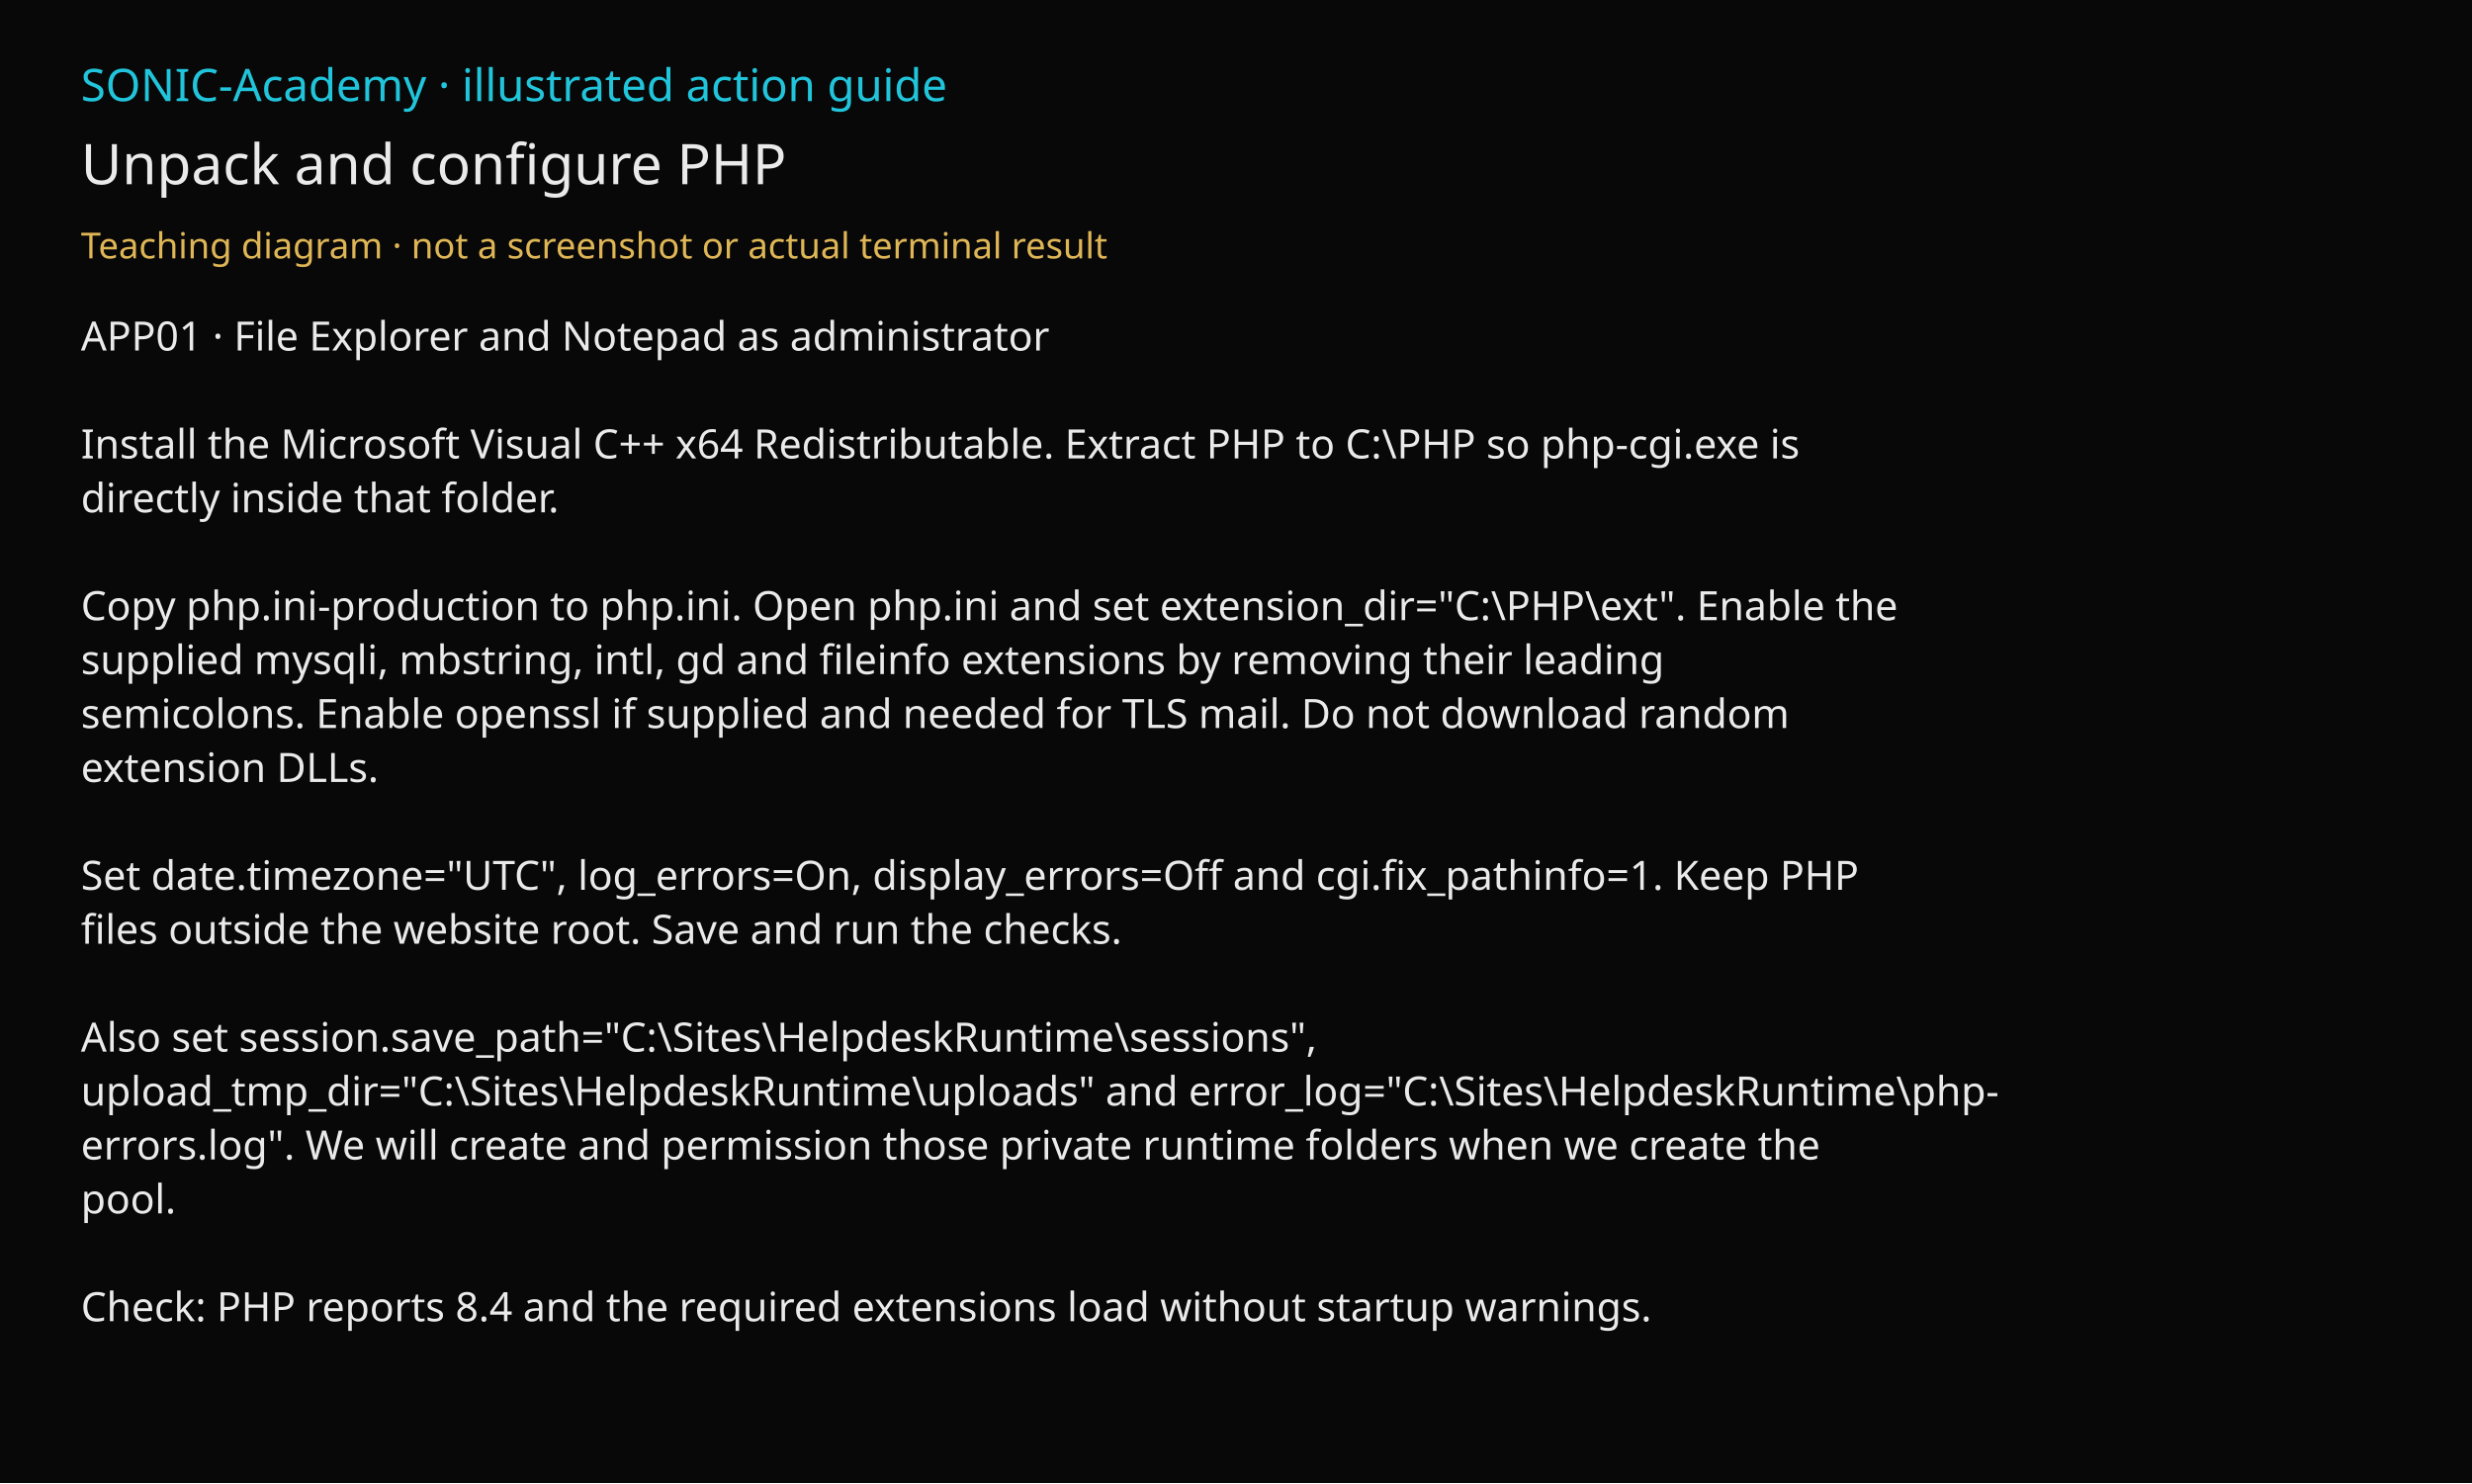
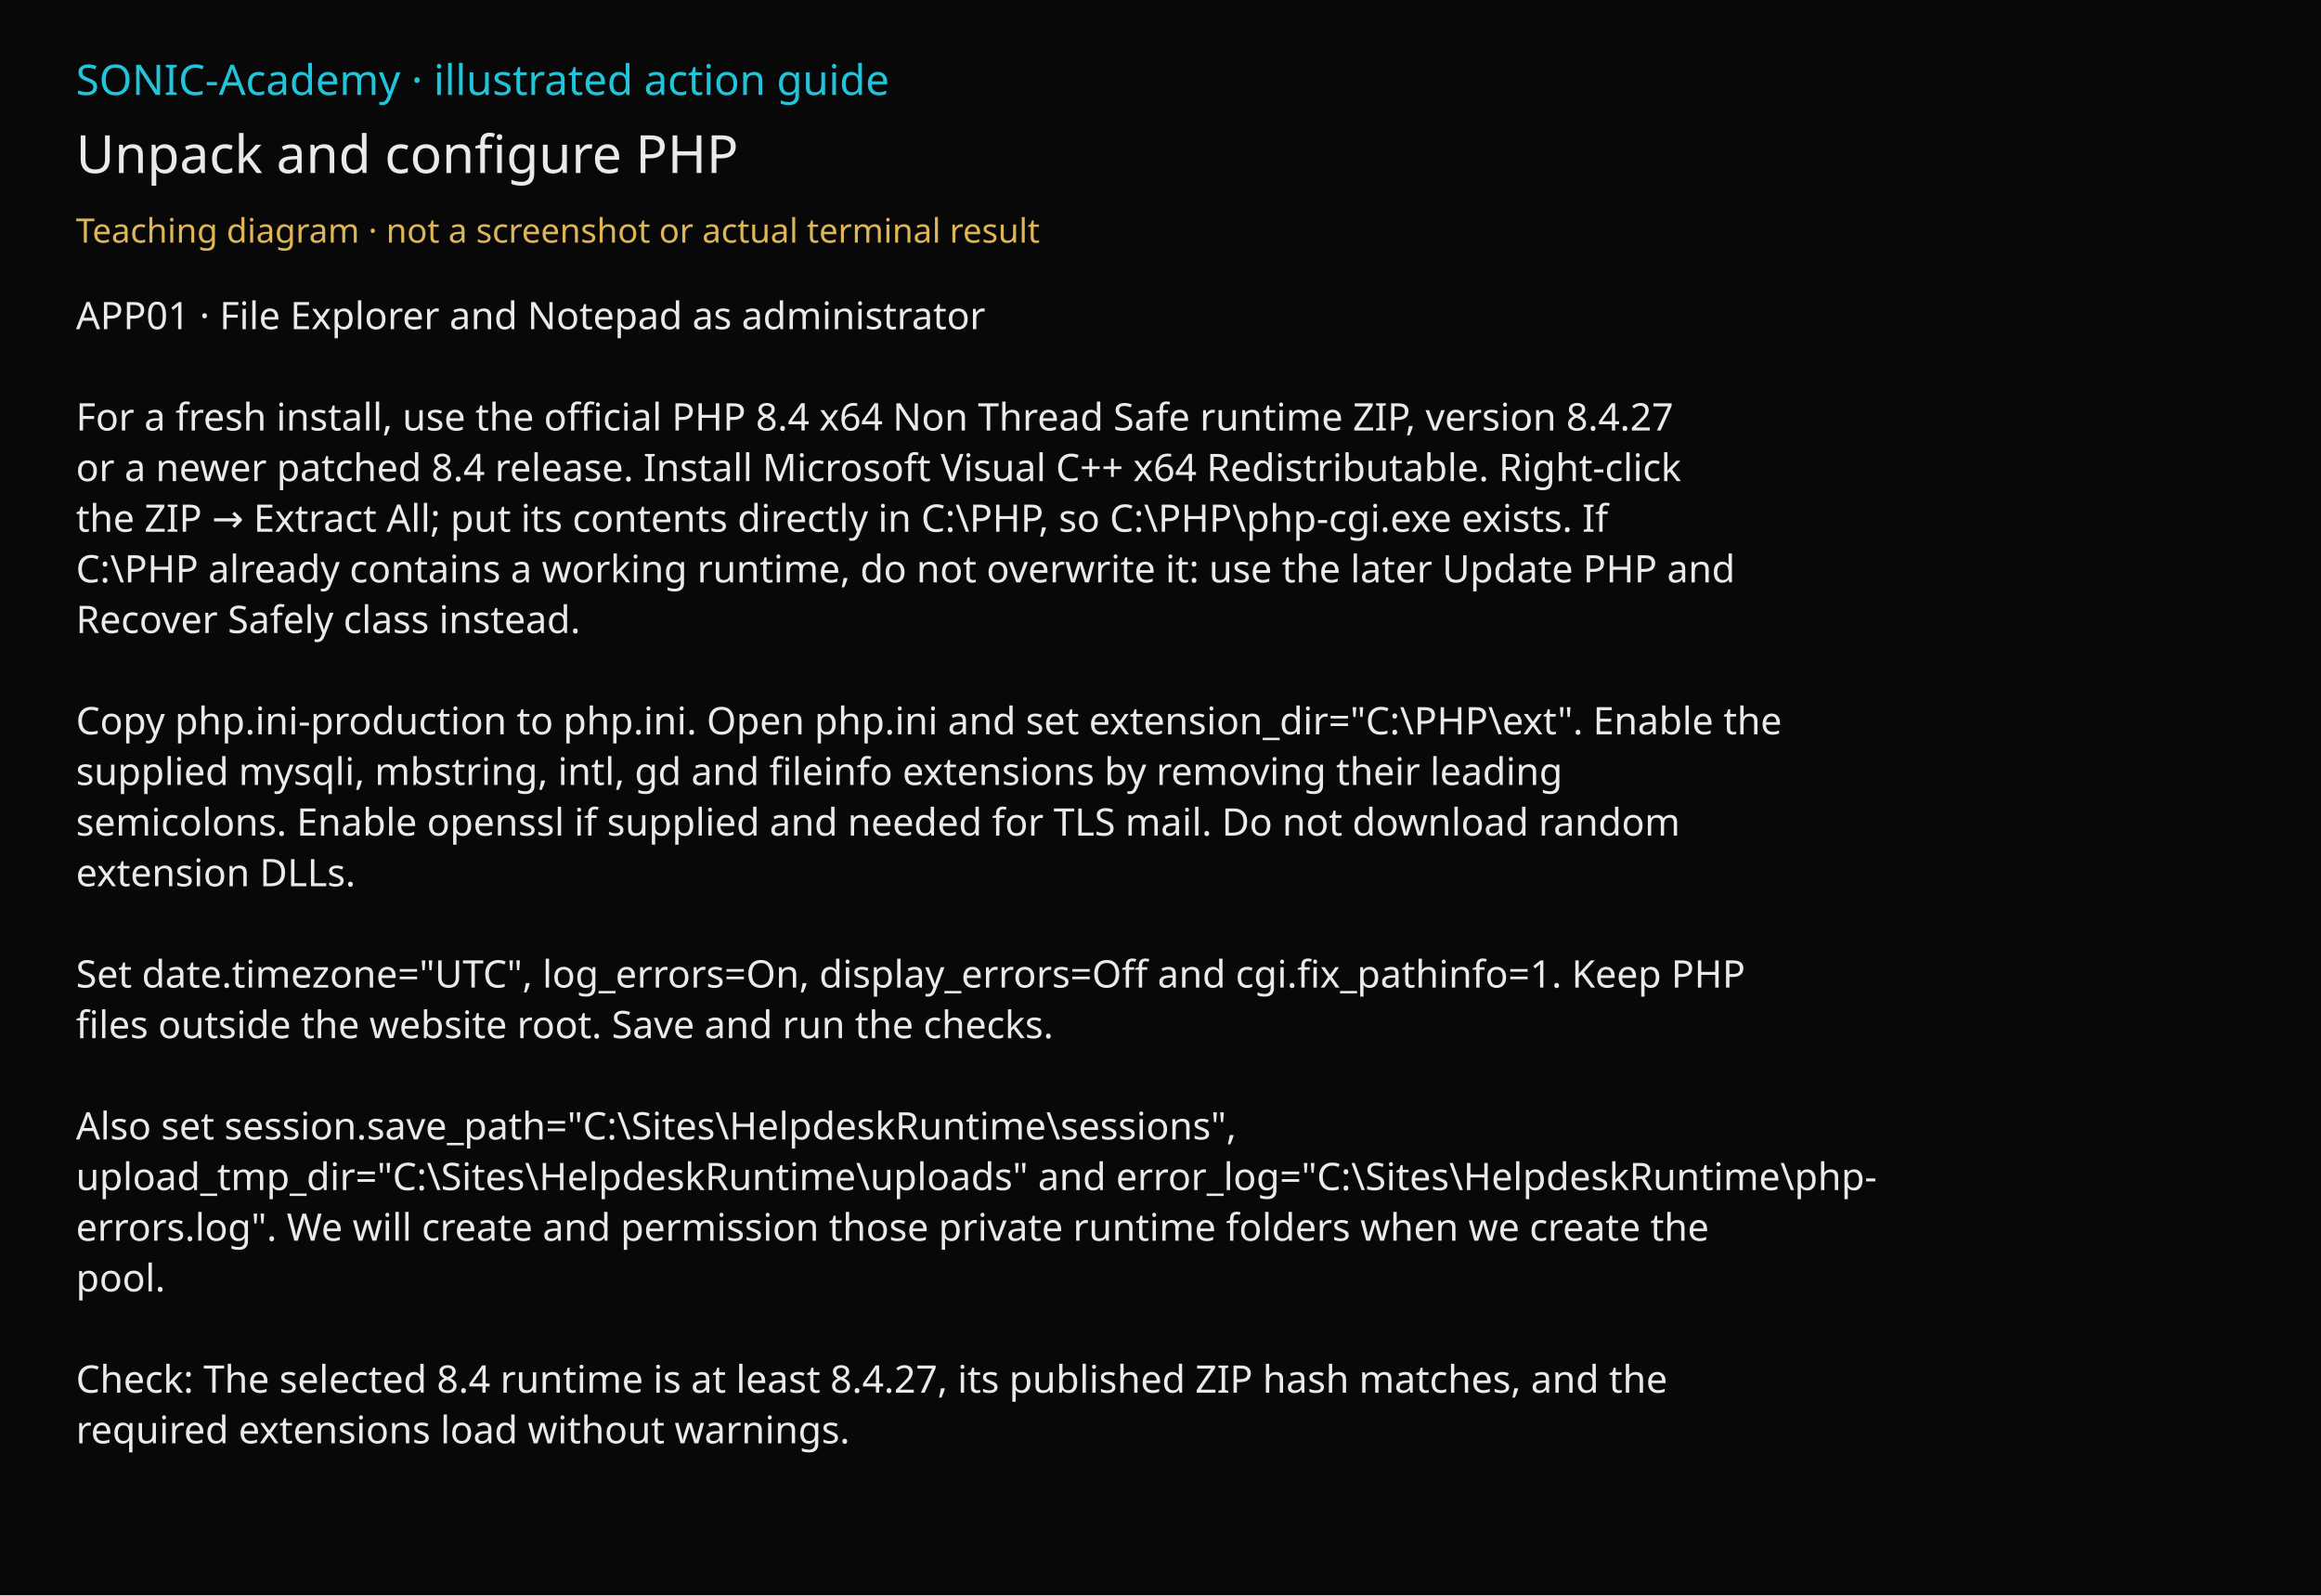
- <svg xmlns="http://www.w3.org/2000/svg" width="1100" height="660" viewBox="0 0 1100 660">
-   <rect width="1100" height="660" fill="#080808" />
+ <svg xmlns="http://www.w3.org/2000/svg" width="1100" height="756" viewBox="0 0 1100 756">
+   <rect width="1100" height="756" fill="#080808" />
  <text x="36" y="45" fill="#21c5db" font-family="sans-serif" font-size="20">SONIC-Academy · illustrated action guide</text>
  <text x="36" y="82" fill="#eaeaea" font-family="sans-serif" font-size="25">Unpack and configure PHP</text>
  <text x="36" y="115" fill="#dfb656" font-family="sans-serif" font-size="16">Teaching diagram · not a screenshot or actual terminal result</text>
  <text x="36" y="156" fill="#eaeaea" font-family="sans-serif" font-size="18">APP01 · File Explorer and Notepad as administrator</text>
  <text x="36" y="180" fill="#eaeaea" font-family="sans-serif" font-size="18" />
-   <text x="36" y="204" fill="#eaeaea" font-family="sans-serif" font-size="18">Install the Microsoft Visual C++ x64 Redistributable. Extract PHP to C:\PHP so php-cgi.exe is</text>
-   <text x="36" y="228" fill="#eaeaea" font-family="sans-serif" font-size="18">directly inside that folder.</text>
-   <text x="36" y="252" fill="#eaeaea" font-family="sans-serif" font-size="18" />
-   <text x="36" y="276" fill="#eaeaea" font-family="sans-serif" font-size="18">Copy php.ini-production to php.ini. Open php.ini and set extension_dir="C:\PHP\ext". Enable the</text>
-   <text x="36" y="300" fill="#eaeaea" font-family="sans-serif" font-size="18">supplied mysqli, mbstring, intl, gd and fileinfo extensions by removing their leading</text>
-   <text x="36" y="324" fill="#eaeaea" font-family="sans-serif" font-size="18">semicolons. Enable openssl if supplied and needed for TLS mail. Do not download random</text>
-   <text x="36" y="348" fill="#eaeaea" font-family="sans-serif" font-size="18">extension DLLs.</text>
-   <text x="36" y="372" fill="#eaeaea" font-family="sans-serif" font-size="18" />
-   <text x="36" y="396" fill="#eaeaea" font-family="sans-serif" font-size="18">Set date.timezone="UTC", log_errors=On, display_errors=Off and cgi.fix_pathinfo=1. Keep PHP</text>
-   <text x="36" y="420" fill="#eaeaea" font-family="sans-serif" font-size="18">files outside the website root. Save and run the checks.</text>
+   <text x="36" y="204" fill="#eaeaea" font-family="sans-serif" font-size="18">For a fresh install, use the official PHP 8.4 x64 Non Thread Safe runtime ZIP, version 8.4.27</text>
+   <text x="36" y="228" fill="#eaeaea" font-family="sans-serif" font-size="18">or a newer patched 8.4 release. Install Microsoft Visual C++ x64 Redistributable. Right-click</text>
+   <text x="36" y="252" fill="#eaeaea" font-family="sans-serif" font-size="18">the ZIP → Extract All; put its contents directly in C:\PHP, so C:\PHP\php-cgi.exe exists. If</text>
+   <text x="36" y="276" fill="#eaeaea" font-family="sans-serif" font-size="18">C:\PHP already contains a working runtime, do not overwrite it: use the later Update PHP and</text>
+   <text x="36" y="300" fill="#eaeaea" font-family="sans-serif" font-size="18">Recover Safely class instead.</text>
+   <text x="36" y="324" fill="#eaeaea" font-family="sans-serif" font-size="18" />
+   <text x="36" y="348" fill="#eaeaea" font-family="sans-serif" font-size="18">Copy php.ini-production to php.ini. Open php.ini and set extension_dir="C:\PHP\ext". Enable the</text>
+   <text x="36" y="372" fill="#eaeaea" font-family="sans-serif" font-size="18">supplied mysqli, mbstring, intl, gd and fileinfo extensions by removing their leading</text>
+   <text x="36" y="396" fill="#eaeaea" font-family="sans-serif" font-size="18">semicolons. Enable openssl if supplied and needed for TLS mail. Do not download random</text>
+   <text x="36" y="420" fill="#eaeaea" font-family="sans-serif" font-size="18">extension DLLs.</text>
  <text x="36" y="444" fill="#eaeaea" font-family="sans-serif" font-size="18" />
-   <text x="36" y="468" fill="#eaeaea" font-family="sans-serif" font-size="18">Also set session.save_path="C:\Sites\HelpdeskRuntime\sessions",</text>
-   <text x="36" y="492" fill="#eaeaea" font-family="sans-serif" font-size="18">upload_tmp_dir="C:\Sites\HelpdeskRuntime\uploads" and error_log="C:\Sites\HelpdeskRuntime\php-</text>
-   <text x="36" y="516" fill="#eaeaea" font-family="sans-serif" font-size="18">errors.log". We will create and permission those private runtime folders when we create the</text>
-   <text x="36" y="540" fill="#eaeaea" font-family="sans-serif" font-size="18">pool.</text>
-   <text x="36" y="564" fill="#eaeaea" font-family="sans-serif" font-size="18" />
-   <text x="36" y="588" fill="#eaeaea" font-family="sans-serif" font-size="18">Check: PHP reports 8.4 and the required extensions load without startup warnings.</text>
-   <text x="36" y="612" fill="#eaeaea" font-family="sans-serif" font-size="18" />
+   <text x="36" y="468" fill="#eaeaea" font-family="sans-serif" font-size="18">Set date.timezone="UTC", log_errors=On, display_errors=Off and cgi.fix_pathinfo=1. Keep PHP</text>
+   <text x="36" y="492" fill="#eaeaea" font-family="sans-serif" font-size="18">files outside the website root. Save and run the checks.</text>
+   <text x="36" y="516" fill="#eaeaea" font-family="sans-serif" font-size="18" />
+   <text x="36" y="540" fill="#eaeaea" font-family="sans-serif" font-size="18">Also set session.save_path="C:\Sites\HelpdeskRuntime\sessions",</text>
+   <text x="36" y="564" fill="#eaeaea" font-family="sans-serif" font-size="18">upload_tmp_dir="C:\Sites\HelpdeskRuntime\uploads" and error_log="C:\Sites\HelpdeskRuntime\php-</text>
+   <text x="36" y="588" fill="#eaeaea" font-family="sans-serif" font-size="18">errors.log". We will create and permission those private runtime folders when we create the</text>
+   <text x="36" y="612" fill="#eaeaea" font-family="sans-serif" font-size="18">pool.</text>
+   <text x="36" y="636" fill="#eaeaea" font-family="sans-serif" font-size="18" />
+   <text x="36" y="660" fill="#eaeaea" font-family="sans-serif" font-size="18">Check: The selected 8.4 runtime is at least 8.4.27, its published ZIP hash matches, and the</text>
+   <text x="36" y="684" fill="#eaeaea" font-family="sans-serif" font-size="18">required extensions load without warnings.</text>
+   <text x="36" y="708" fill="#eaeaea" font-family="sans-serif" font-size="18" />
</svg>
